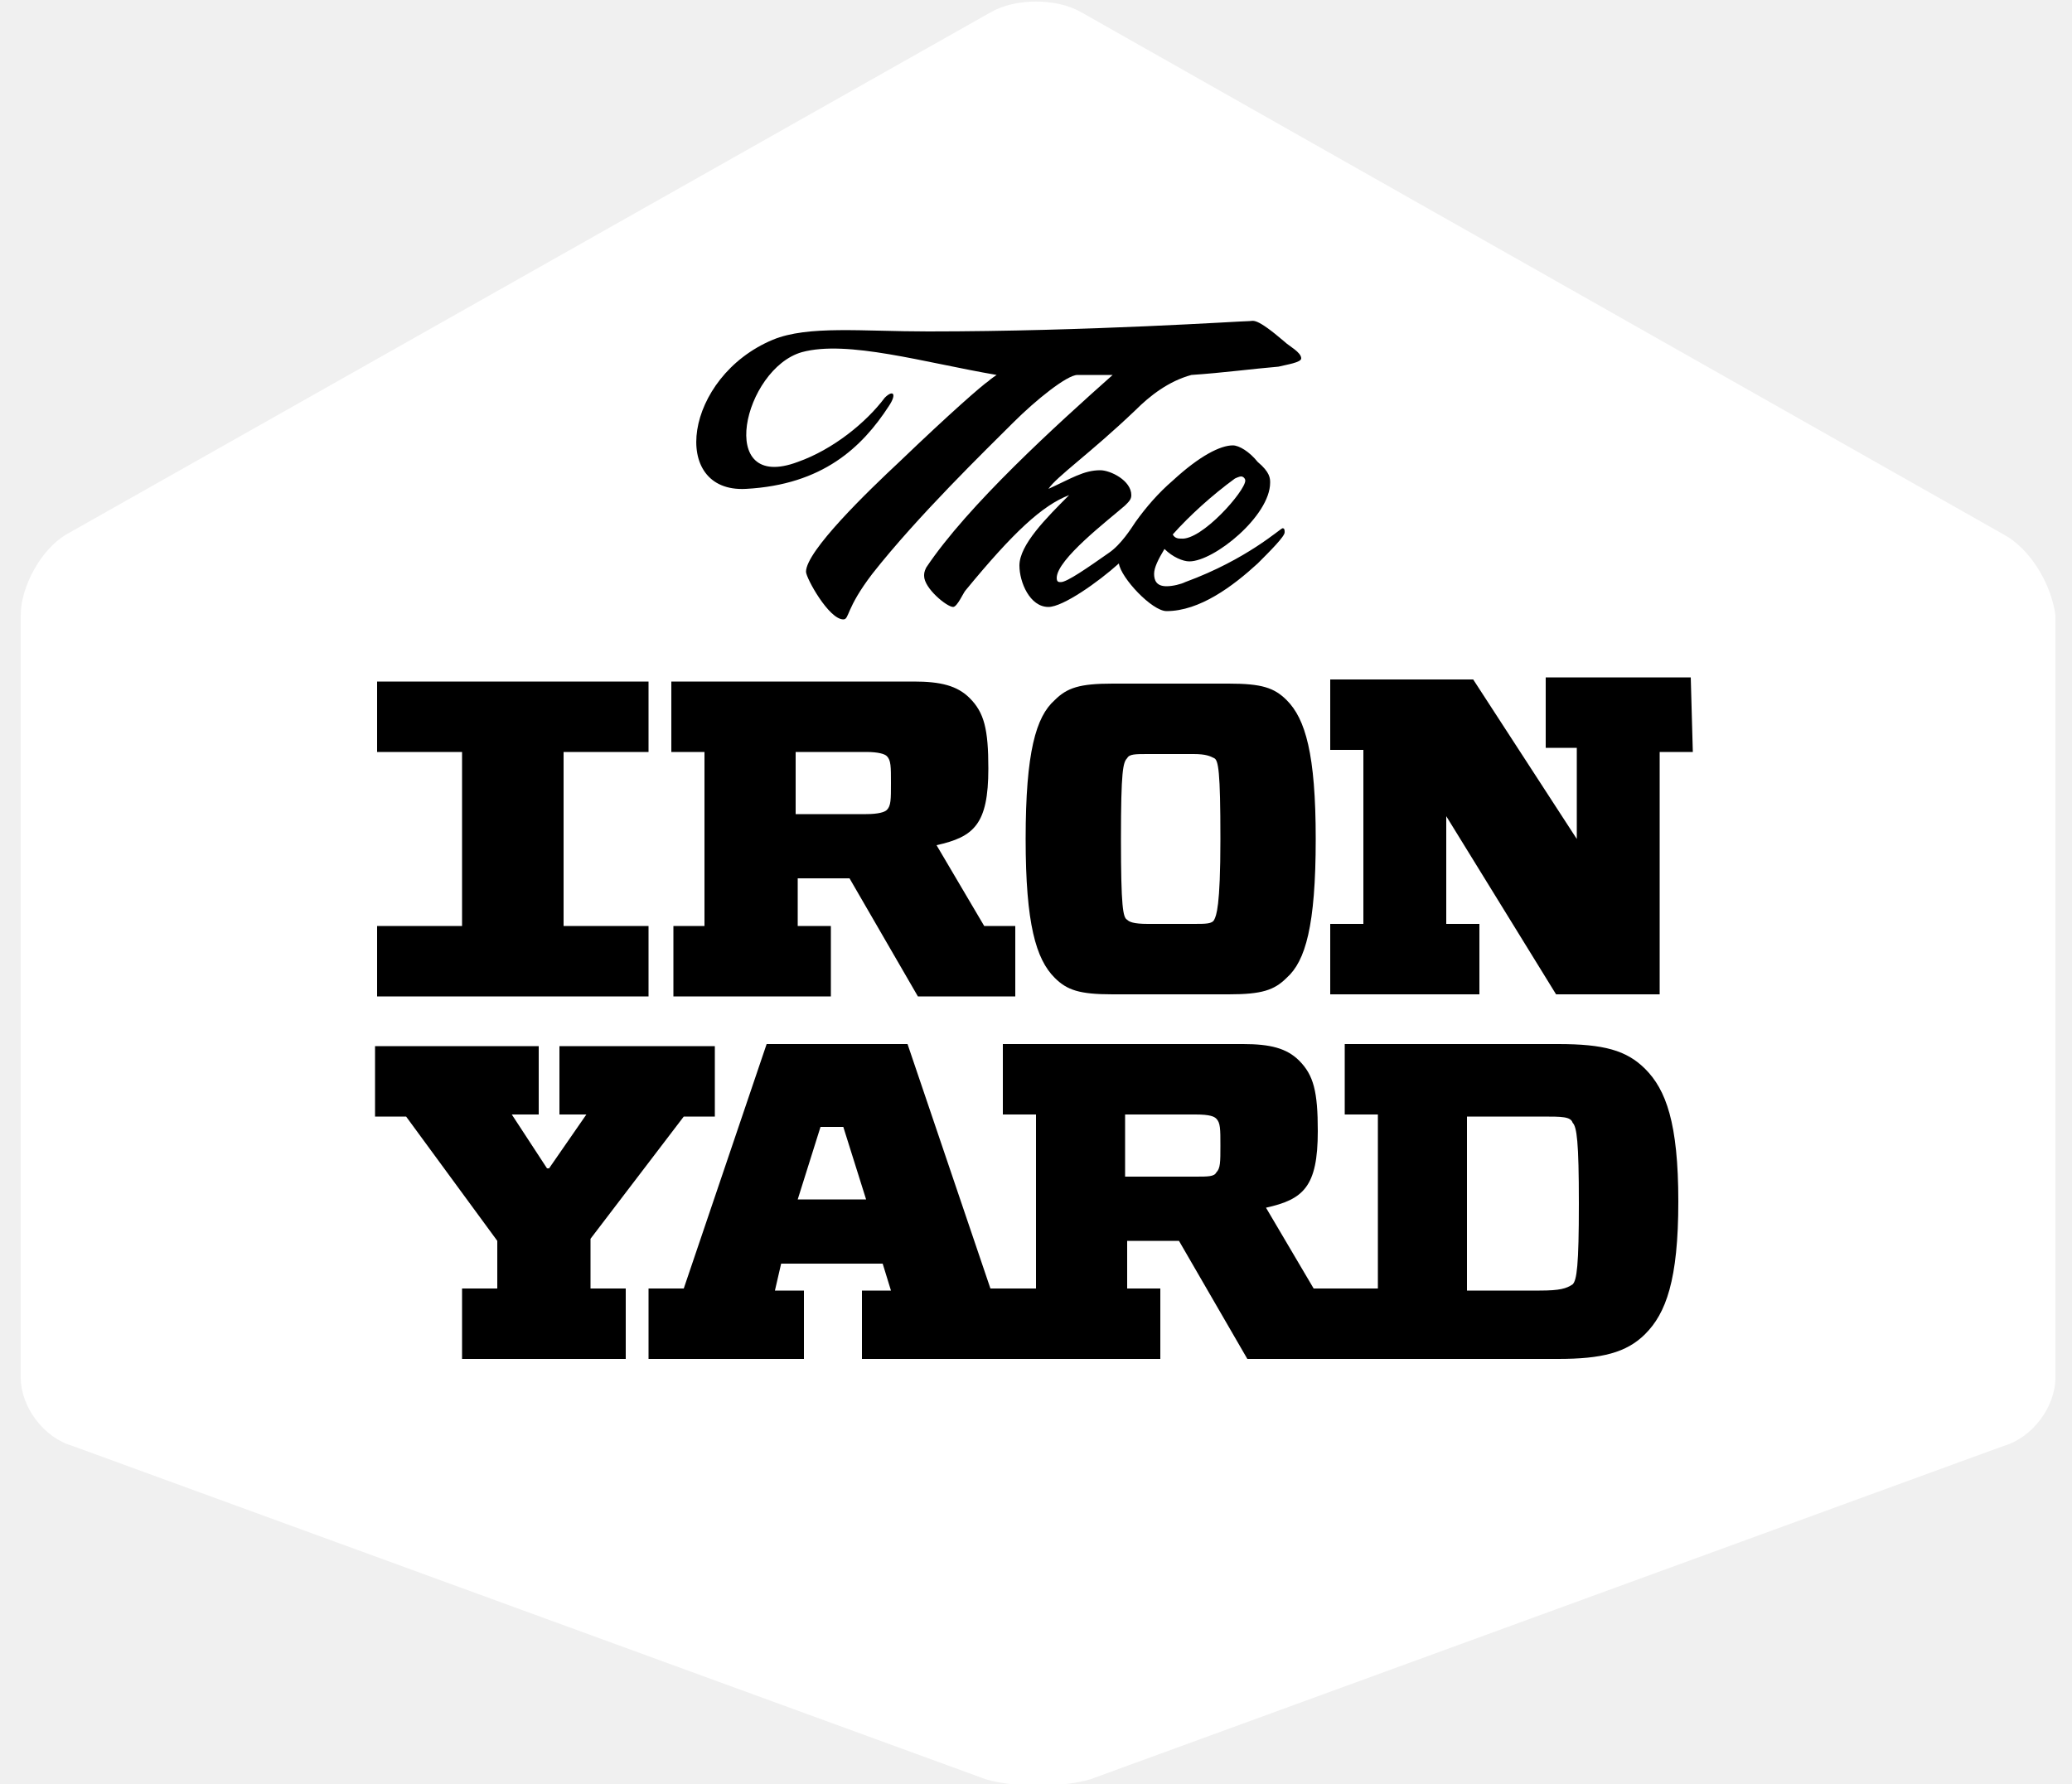
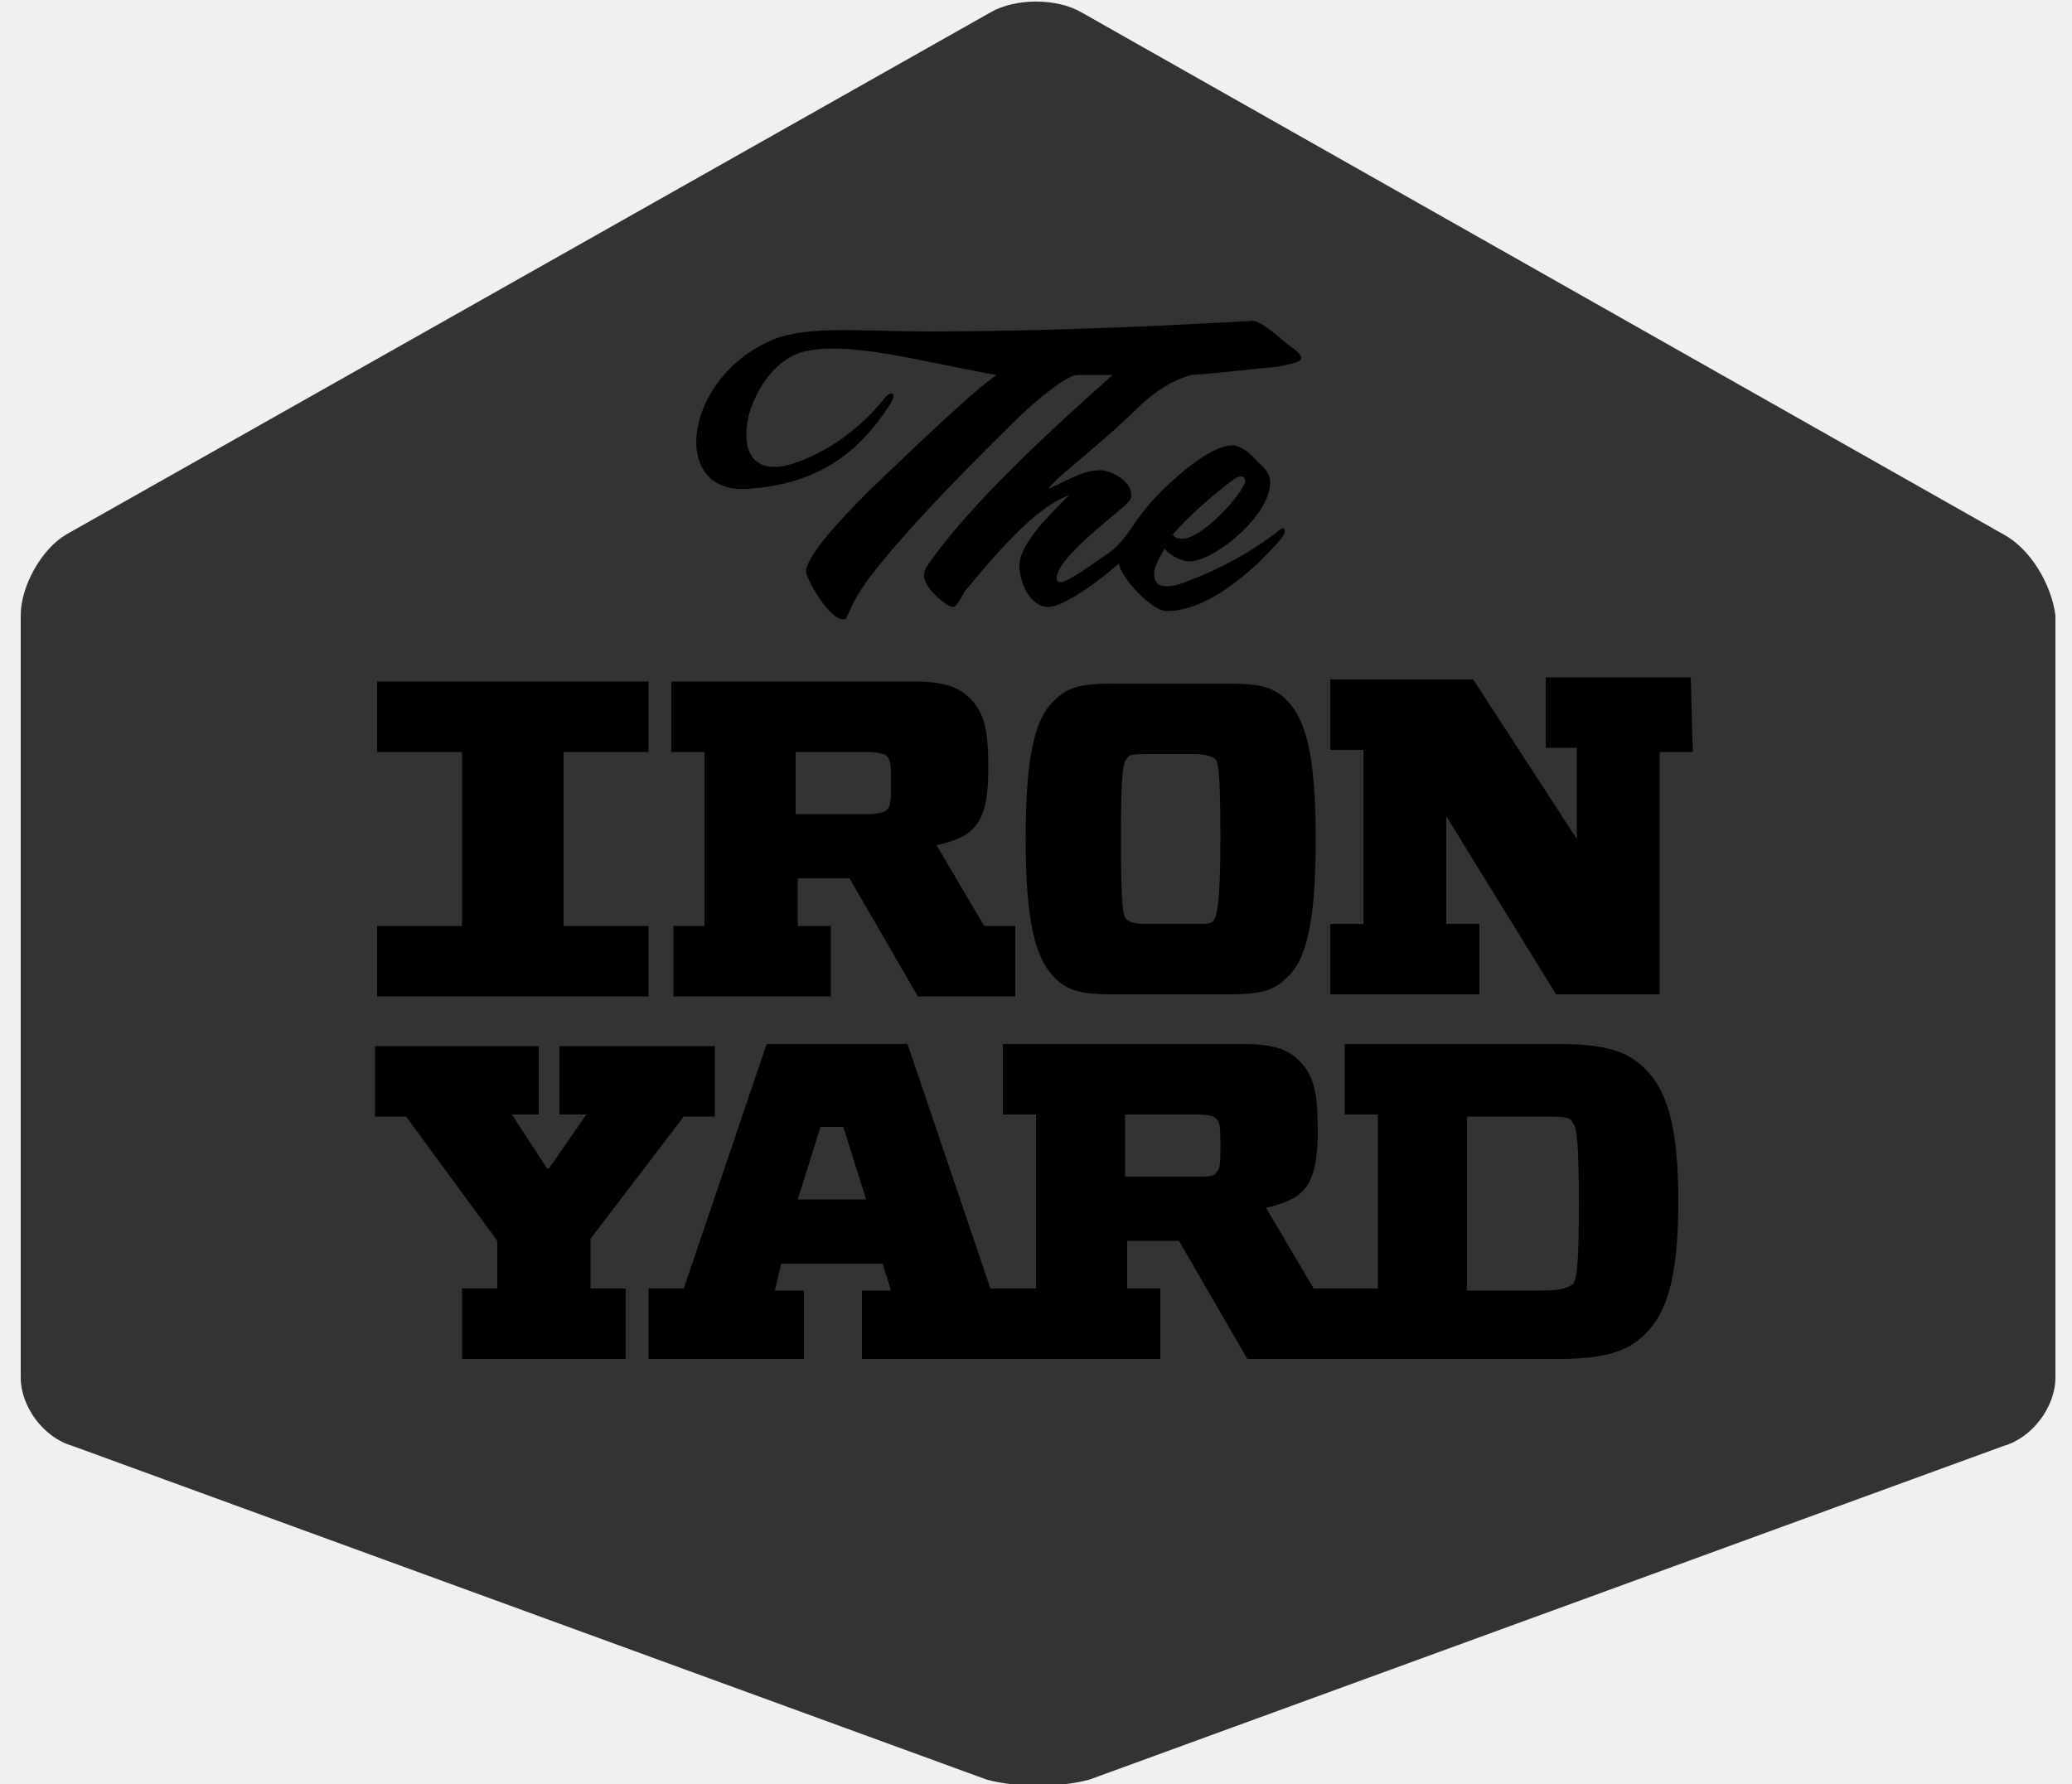
<svg xmlns="http://www.w3.org/2000/svg" version="1.1" baseProfile="tiny" id="Layer_1" x="0px" y="0px" width="100px" height="86.1px" viewBox="0 1.6 100 86.1" xml:space="preserve">
  <path d="M94.7,28.1L52.1,4.1c-1.2-0.7-3.1-0.7-4.2,0L5.2,28.1c-1.2,0.7-2.1,2.4-2.1,3.7V67c0,1.4,1.1,2.8,2.4,3.2l42.1,15.3  c1.3,0.4,3.4,0.4,4.7,0l42.1-15.3c1.3-0.4,2.4-1.8,2.4-3.2V31.9C96.8,30.5,95.8,28.8,94.7,28.1z" />
  <g>
-     <polygon fill="#FFFFFF" points="39.6,56 38.5,59.5 41.8,59.5 40.7,56  " />
-     <path fill="#FFFFFF" d="M42.8,40.7c0.2-0.2,0.2-0.5,0.2-1.3c0-0.8,0-1.1-0.2-1.3c-0.1-0.1-0.4-0.2-1-0.2h-3.4v3h3.4   C42.4,40.9,42.7,40.8,42.8,40.7z" />
-     <path fill="#FFFFFF" d="M60.1,24.8c0-0.1-0.1-0.2-0.2-0.2s-0.3,0.1-0.3,0.1c-1.1,0.8-2.2,1.8-3,2.7c0.1,0.2,0.3,0.2,0.4,0.2   C58,27.7,60.1,25.3,60.1,24.8z" />
-     <path fill="#FFFFFF" d="M57.6,38h-2.2c-0.6,0-0.9,0-1,0.2c-0.2,0.2-0.3,0.6-0.3,3.9c0,3.3,0.1,3.8,0.3,3.9c0.1,0.1,0.3,0.2,1,0.2   h2.2c0.6,0,0.9,0,1-0.2c0.1-0.2,0.3-0.6,0.3-3.9c0-3.3-0.1-3.8-0.3-3.9C58.4,38.1,58.2,38,57.6,38z" />
-     <path fill="#FFFFFF" d="M57.7,55.4h-3.4v3h3.4c0.6,0,0.9,0,1-0.2c0.2-0.2,0.2-0.5,0.2-1.3c0-0.8,0-1.1-0.2-1.3   C58.6,55.5,58.4,55.4,57.7,55.4z" />
-     <path fill="#FFFFFF" d="M74.4,55.5h-3.6l0,8.4h3.5c1,0,1.3-0.1,1.6-0.3c0.2-0.2,0.3-0.9,0.3-3.9c0-3-0.1-3.7-0.3-3.9   C75.8,55.5,75.4,55.5,74.4,55.5z" />
-     <path fill="#FFFFFF" d="M96.7,27.4L52.2,2.2c-1.2-0.7-3.2-0.7-4.4,0L3.2,27.4c-1.2,0.7-2.2,2.5-2.2,3.9v36.8c0,1.4,1.1,2.9,2.5,3.3   l44.1,16.1c1.4,0.4,3.6,0.4,5,0l44.1-16.1c1.4-0.4,2.5-1.9,2.5-3.3V31.3C99,29.8,98,28.1,96.7,27.4z M37.3,18   c1.7-0.7,4.3-0.4,7.5-0.4c7.7,0,15.1-0.5,15.5-0.5c0.2,0,0.3-0.2,1.7,1c0.2,0.2,0.8,0.5,0.8,0.8c0,0.2-0.7,0.3-1.1,0.4   c-1.2,0.1-2.7,0.3-4.2,0.4c-1.1,0.3-2,1-2.7,1.7c-2.2,2.1-3.8,3.2-4.2,3.8c1.1-0.5,1.7-0.9,2.5-0.9c0.5,0,1.5,0.5,1.5,1.2   c0,0.2-0.1,0.3-0.3,0.5c-0.8,0.7-3.3,2.6-3.3,3.5c0,0.2,0.1,0.2,0.2,0.2c0.3,0,1.3-0.7,2.3-1.4c0.6-0.4,1.1-1.2,1.3-1.5   c0.5-0.7,1.1-1.4,1.8-2c1.3-1.2,2.3-1.7,2.9-1.7c0.3,0,0.8,0.3,1.2,0.8c0.6,0.5,0.6,0.8,0.6,1c0,1.6-2.7,3.8-3.9,3.8   c-0.3,0-0.8-0.2-1.2-0.6c-0.3,0.5-0.5,0.9-0.5,1.2c0,0.3,0.1,0.6,0.6,0.6c0.3,0,0.7-0.1,0.9-0.2c3-1.1,4.6-2.6,4.7-2.6   c0.1,0,0.1,0.1,0.1,0.2c0,0.2-0.7,0.9-1.3,1.5c-1.2,1.1-2.8,2.3-4.4,2.3c-0.7,0-2.2-1.6-2.3-2.3c-1,0.9-2.7,2.1-3.4,2.1   c-0.9,0-1.4-1.2-1.4-2c0-1,1.3-2.3,2.4-3.4c-1.3,0.5-2.7,1.8-5,4.6c-0.1,0.1-0.4,0.8-0.6,0.8c-0.3,0-1.4-0.9-1.4-1.5   c0-0.1,0-0.2,0.1-0.4c2-3,6.3-6.9,9-9.3c-0.7,0-1.3,0-1.7,0c-0.5,0-2,1.2-3.1,2.3c-1.3,1.3-4.6,4.5-6.8,7.3   c-1.3,1.7-1.1,2.2-1.4,2.2c-0.7,0-1.8-2-1.8-2.3c0-1,3-3.9,4.5-5.3c2.5-2.4,4-3.7,4.3-3.9c0.1-0.1,0.4-0.3,0.4-0.3   c-3.5-0.6-7.2-1.7-9.4-1.1c-2.8,0.8-4.2,6.8-0.2,5.3c1.7-0.6,3.3-1.9,4.2-3.1c0.4-0.4,0.6-0.2,0.2,0.4c-1.3,2-3.2,3.8-6.9,4   C32.3,25.4,33,19.8,37.3,18z M63.5,42.1c0,4.2-0.5,5.9-1.4,6.7c-0.6,0.6-1.2,0.8-2.8,0.8h-5.6c-1.6,0-2.2-0.2-2.8-0.8   c-0.9-0.9-1.4-2.6-1.4-6.7c0-4.2,0.5-5.9,1.4-6.7c0.6-0.6,1.2-0.8,2.8-0.8h5.6c1.6,0,2.2,0.2,2.8,0.8C63,36.3,63.5,38,63.5,42.1z    M32.4,46.3H34v-8.4h-1.6v-3.4h11.7c1.3,0,2.1,0.2,2.7,0.8c0.7,0.7,0.9,1.5,0.9,3.4c0,2.7-0.7,3.3-2.5,3.7l2.3,3.9H49v3.4h-4.7   L41,44h-2.5v2.3h1.6v3.4h-7.6V46.3z M18.2,46.3h4.1v-8.4h-4.1v-3.4h13.1v3.4h-4.1v8.4h4.1v3.4H18.2V46.3z M30.1,67.2h-7.8v-3.4H24   v-2.3l-4.4-6h-1.5v-3.4H26v3.3h-1.3l1.7,2.6h0.1l1.8-2.6h-1.3v-3.3h7.5v3.4h-1.5l-4.5,5.9v2.4h1.7V67.2z M79.4,66   c-0.9,0.9-2.1,1.2-4.2,1.2h-8.5h-1.8h-4.7l-3.3-5.7h-2.5v2.3H56v3.4h-7h-0.6h-6.8v-3.3H43l-0.4-1.3h-4.9l-0.3,1.3h1.4v3.3h-7.5   v-3.4H33l4-11.8h6.8l4,11.8h0.6H49h1v-8.4h-1.6v-3.4H60c1.3,0,2.1,0.2,2.7,0.8c0.7,0.7,0.9,1.5,0.9,3.4c0,2.7-0.7,3.3-2.5,3.7   l2.3,3.9h1.5h1.6v-8.4h-1.6v-3.4h10.3c2.2,0,3.3,0.3,4.2,1.2c1,1,1.6,2.6,1.6,6.4C81,63.4,80.4,65,79.4,66z M81.7,37.9h-1.6v11.7   h-5l-5.3-8.6v5.2h1.6l0,3.4h-7.2v-3.4h1.6v-8.4h-1.6v-3.4h6.9l5,7.7v-4.4h-1.5v-3.4h7L81.7,37.9L81.7,37.9z" />
+     <polygon fill="#333" points="39.6,56 38.5,59.5 41.8,59.5 40.7,56  " />
+     <path fill="#333" d="M42.8,40.7c0.2-0.2,0.2-0.5,0.2-1.3c0-0.8,0-1.1-0.2-1.3c-0.1-0.1-0.4-0.2-1-0.2h-3.4v3h3.4   C42.4,40.9,42.7,40.8,42.8,40.7z" />
+     <path fill="#333" d="M60.1,24.8c0-0.1-0.1-0.2-0.2-0.2s-0.3,0.1-0.3,0.1c-1.1,0.8-2.2,1.8-3,2.7c0.1,0.2,0.3,0.2,0.4,0.2   C58,27.7,60.1,25.3,60.1,24.8z" />
+     <path fill="#333" d="M57.6,38h-2.2c-0.6,0-0.9,0-1,0.2c-0.2,0.2-0.3,0.6-0.3,3.9c0,3.3,0.1,3.8,0.3,3.9c0.1,0.1,0.3,0.2,1,0.2   h2.2c0.6,0,0.9,0,1-0.2c0.1-0.2,0.3-0.6,0.3-3.9c0-3.3-0.1-3.8-0.3-3.9C58.4,38.1,58.2,38,57.6,38z" />
+     <path fill="#333" d="M57.7,55.4h-3.4v3h3.4c0.6,0,0.9,0,1-0.2c0.2-0.2,0.2-0.5,0.2-1.3c0-0.8,0-1.1-0.2-1.3   C58.6,55.5,58.4,55.4,57.7,55.4z" />
+     <path fill="#333" d="M74.4,55.5h-3.6l0,8.4h3.5c1,0,1.3-0.1,1.6-0.3c0.2-0.2,0.3-0.9,0.3-3.9c0-3-0.1-3.7-0.3-3.9   C75.8,55.5,75.4,55.5,74.4,55.5z" />
+     <path fill="#333" d="M96.7,27.4L52.2,2.2c-1.2-0.7-3.2-0.7-4.4,0L3.2,27.4c-1.2,0.7-2.2,2.5-2.2,3.9v36.8c0,1.4,1.1,2.9,2.5,3.3   l44.1,16.1c1.4,0.4,3.6,0.4,5,0l44.1-16.1c1.4-0.4,2.5-1.9,2.5-3.3V31.3C99,29.8,98,28.1,96.7,27.4z M37.3,18   c1.7-0.7,4.3-0.4,7.5-0.4c7.7,0,15.1-0.5,15.5-0.5c0.2,0,0.3-0.2,1.7,1c0.2,0.2,0.8,0.5,0.8,0.8c0,0.2-0.7,0.3-1.1,0.4   c-1.2,0.1-2.7,0.3-4.2,0.4c-1.1,0.3-2,1-2.7,1.7c-2.2,2.1-3.8,3.2-4.2,3.8c1.1-0.5,1.7-0.9,2.5-0.9c0.5,0,1.5,0.5,1.5,1.2   c0,0.2-0.1,0.3-0.3,0.5c-0.8,0.7-3.3,2.6-3.3,3.5c0,0.2,0.1,0.2,0.2,0.2c0.3,0,1.3-0.7,2.3-1.4c0.6-0.4,1.1-1.2,1.3-1.5   c0.5-0.7,1.1-1.4,1.8-2c1.3-1.2,2.3-1.7,2.9-1.7c0.3,0,0.8,0.3,1.2,0.8c0.6,0.5,0.6,0.8,0.6,1c0,1.6-2.7,3.8-3.9,3.8   c-0.3,0-0.8-0.2-1.2-0.6c-0.3,0.5-0.5,0.9-0.5,1.2c0,0.3,0.1,0.6,0.6,0.6c0.3,0,0.7-0.1,0.9-0.2c3-1.1,4.6-2.6,4.7-2.6   c0.1,0,0.1,0.1,0.1,0.2c0,0.2-0.7,0.9-1.3,1.5c-1.2,1.1-2.8,2.3-4.4,2.3c-0.7,0-2.2-1.6-2.3-2.3c-1,0.9-2.7,2.1-3.4,2.1   c-0.9,0-1.4-1.2-1.4-2c0-1,1.3-2.3,2.4-3.4c-1.3,0.5-2.7,1.8-5,4.6c-0.1,0.1-0.4,0.8-0.6,0.8c-0.3,0-1.4-0.9-1.4-1.5   c0-0.1,0-0.2,0.1-0.4c2-3,6.3-6.9,9-9.3c-0.7,0-1.3,0-1.7,0c-0.5,0-2,1.2-3.1,2.3c-1.3,1.3-4.6,4.5-6.8,7.3   c-1.3,1.7-1.1,2.2-1.4,2.2c-0.7,0-1.8-2-1.8-2.3c0-1,3-3.9,4.5-5.3c2.5-2.4,4-3.7,4.3-3.9c0.1-0.1,0.4-0.3,0.4-0.3   c-3.5-0.6-7.2-1.7-9.4-1.1c-2.8,0.8-4.2,6.8-0.2,5.3c1.7-0.6,3.3-1.9,4.2-3.1c0.4-0.4,0.6-0.2,0.2,0.4c-1.3,2-3.2,3.8-6.9,4   C32.3,25.4,33,19.8,37.3,18z M63.5,42.1c0,4.2-0.5,5.9-1.4,6.7c-0.6,0.6-1.2,0.8-2.8,0.8h-5.6c-1.6,0-2.2-0.2-2.8-0.8   c-0.9-0.9-1.4-2.6-1.4-6.7c0-4.2,0.5-5.9,1.4-6.7c0.6-0.6,1.2-0.8,2.8-0.8h5.6c1.6,0,2.2,0.2,2.8,0.8C63,36.3,63.5,38,63.5,42.1z    M32.4,46.3H34v-8.4h-1.6v-3.4h11.7c1.3,0,2.1,0.2,2.7,0.8c0.7,0.7,0.9,1.5,0.9,3.4c0,2.7-0.7,3.3-2.5,3.7l2.3,3.9H49v3.4h-4.7   L41,44h-2.5v2.3h1.6v3.4h-7.6V46.3z M18.2,46.3h4.1v-8.4h-4.1v-3.4h13.1v3.4h-4.1v8.4h4.1v3.4H18.2V46.3z M30.1,67.2h-7.8v-3.4H24   v-2.3l-4.4-6h-1.5v-3.4H26v3.3h-1.3l1.7,2.6h0.1l1.8-2.6h-1.3v-3.3h7.5v3.4h-1.5l-4.5,5.9v2.4h1.7V67.2z M79.4,66   c-0.9,0.9-2.1,1.2-4.2,1.2h-8.5h-1.8h-4.7l-3.3-5.7h-2.5v2.3H56v3.4h-7h-0.6h-6.8v-3.3H43l-0.4-1.3h-4.9l-0.3,1.3h1.4v3.3h-7.5   v-3.4H33l4-11.8h6.8l4,11.8h0.6H49h1v-8.4h-1.6v-3.4H60c1.3,0,2.1,0.2,2.7,0.8c0.7,0.7,0.9,1.5,0.9,3.4c0,2.7-0.7,3.3-2.5,3.7   l2.3,3.9h1.5h1.6v-8.4h-1.6v-3.4h10.3c2.2,0,3.3,0.3,4.2,1.2c1,1,1.6,2.6,1.6,6.4C81,63.4,80.4,65,79.4,66z M81.7,37.9h-1.6v11.7   h-5l-5.3-8.6v5.2h1.6l0,3.4h-7.2v-3.4h1.6v-8.4h-1.6v-3.4h6.9l5,7.7v-4.4h-1.5v-3.4h7L81.7,37.9L81.7,37.9z" />
  </g>
</svg>
